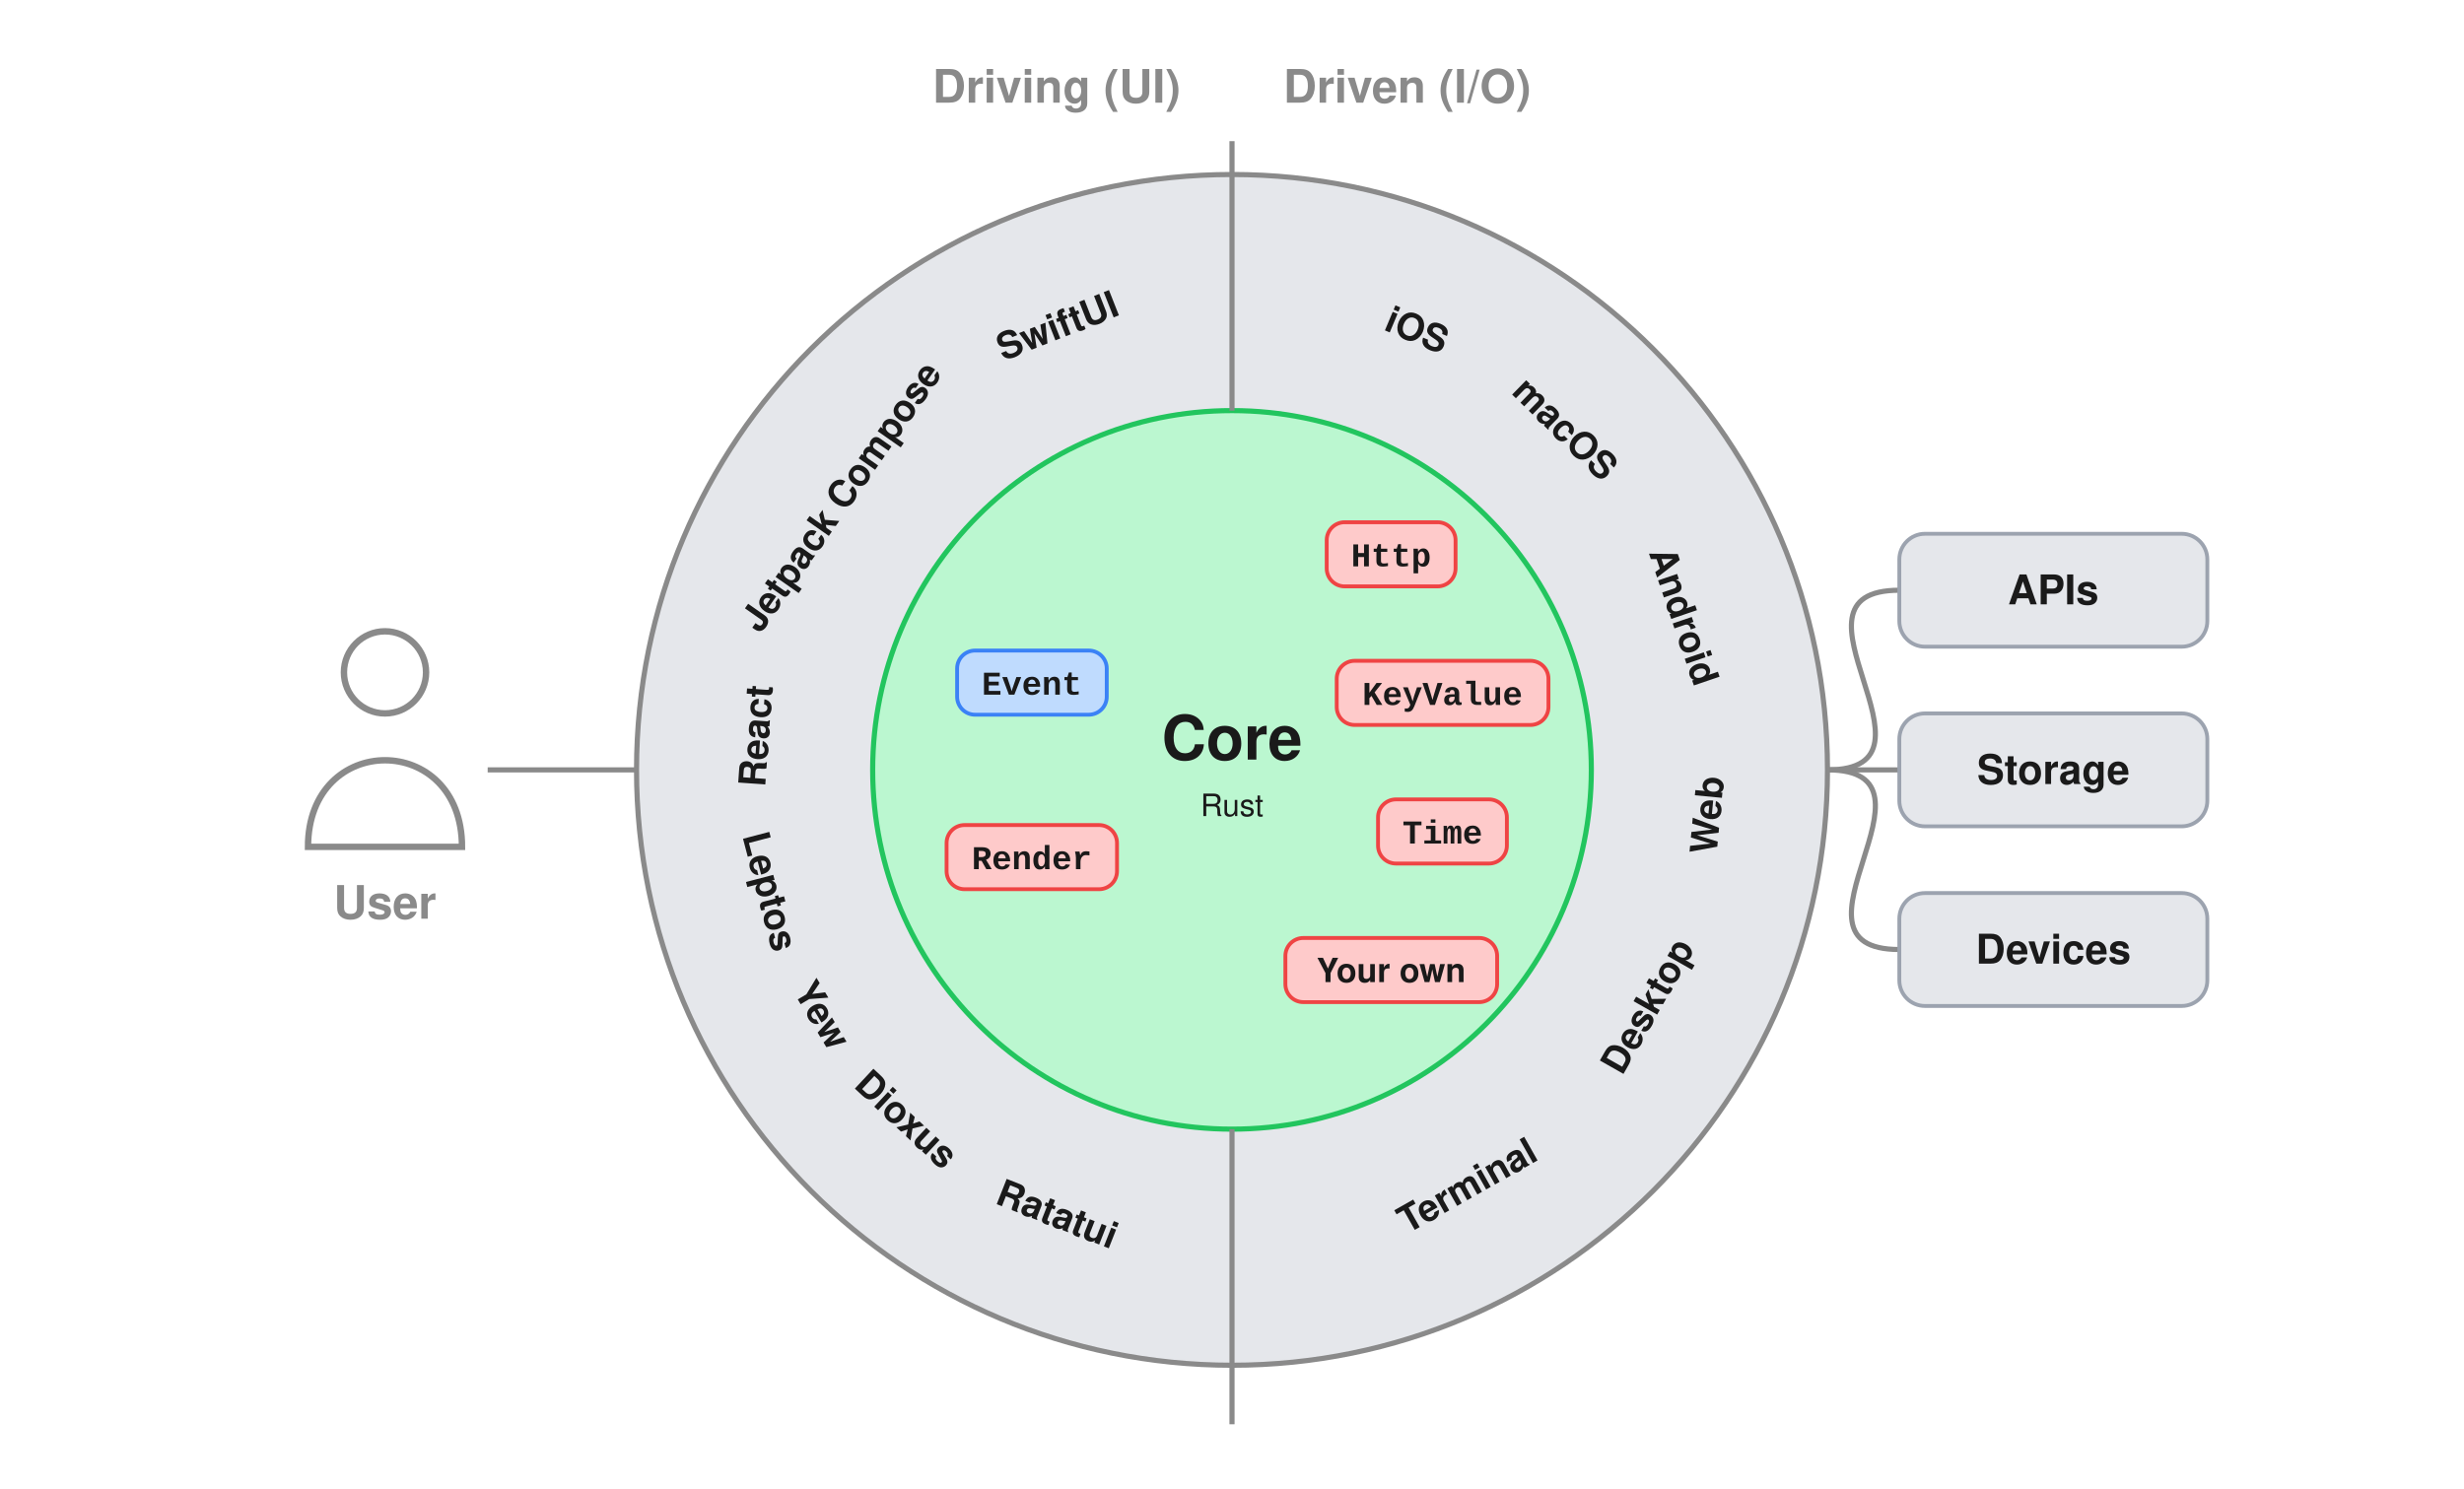
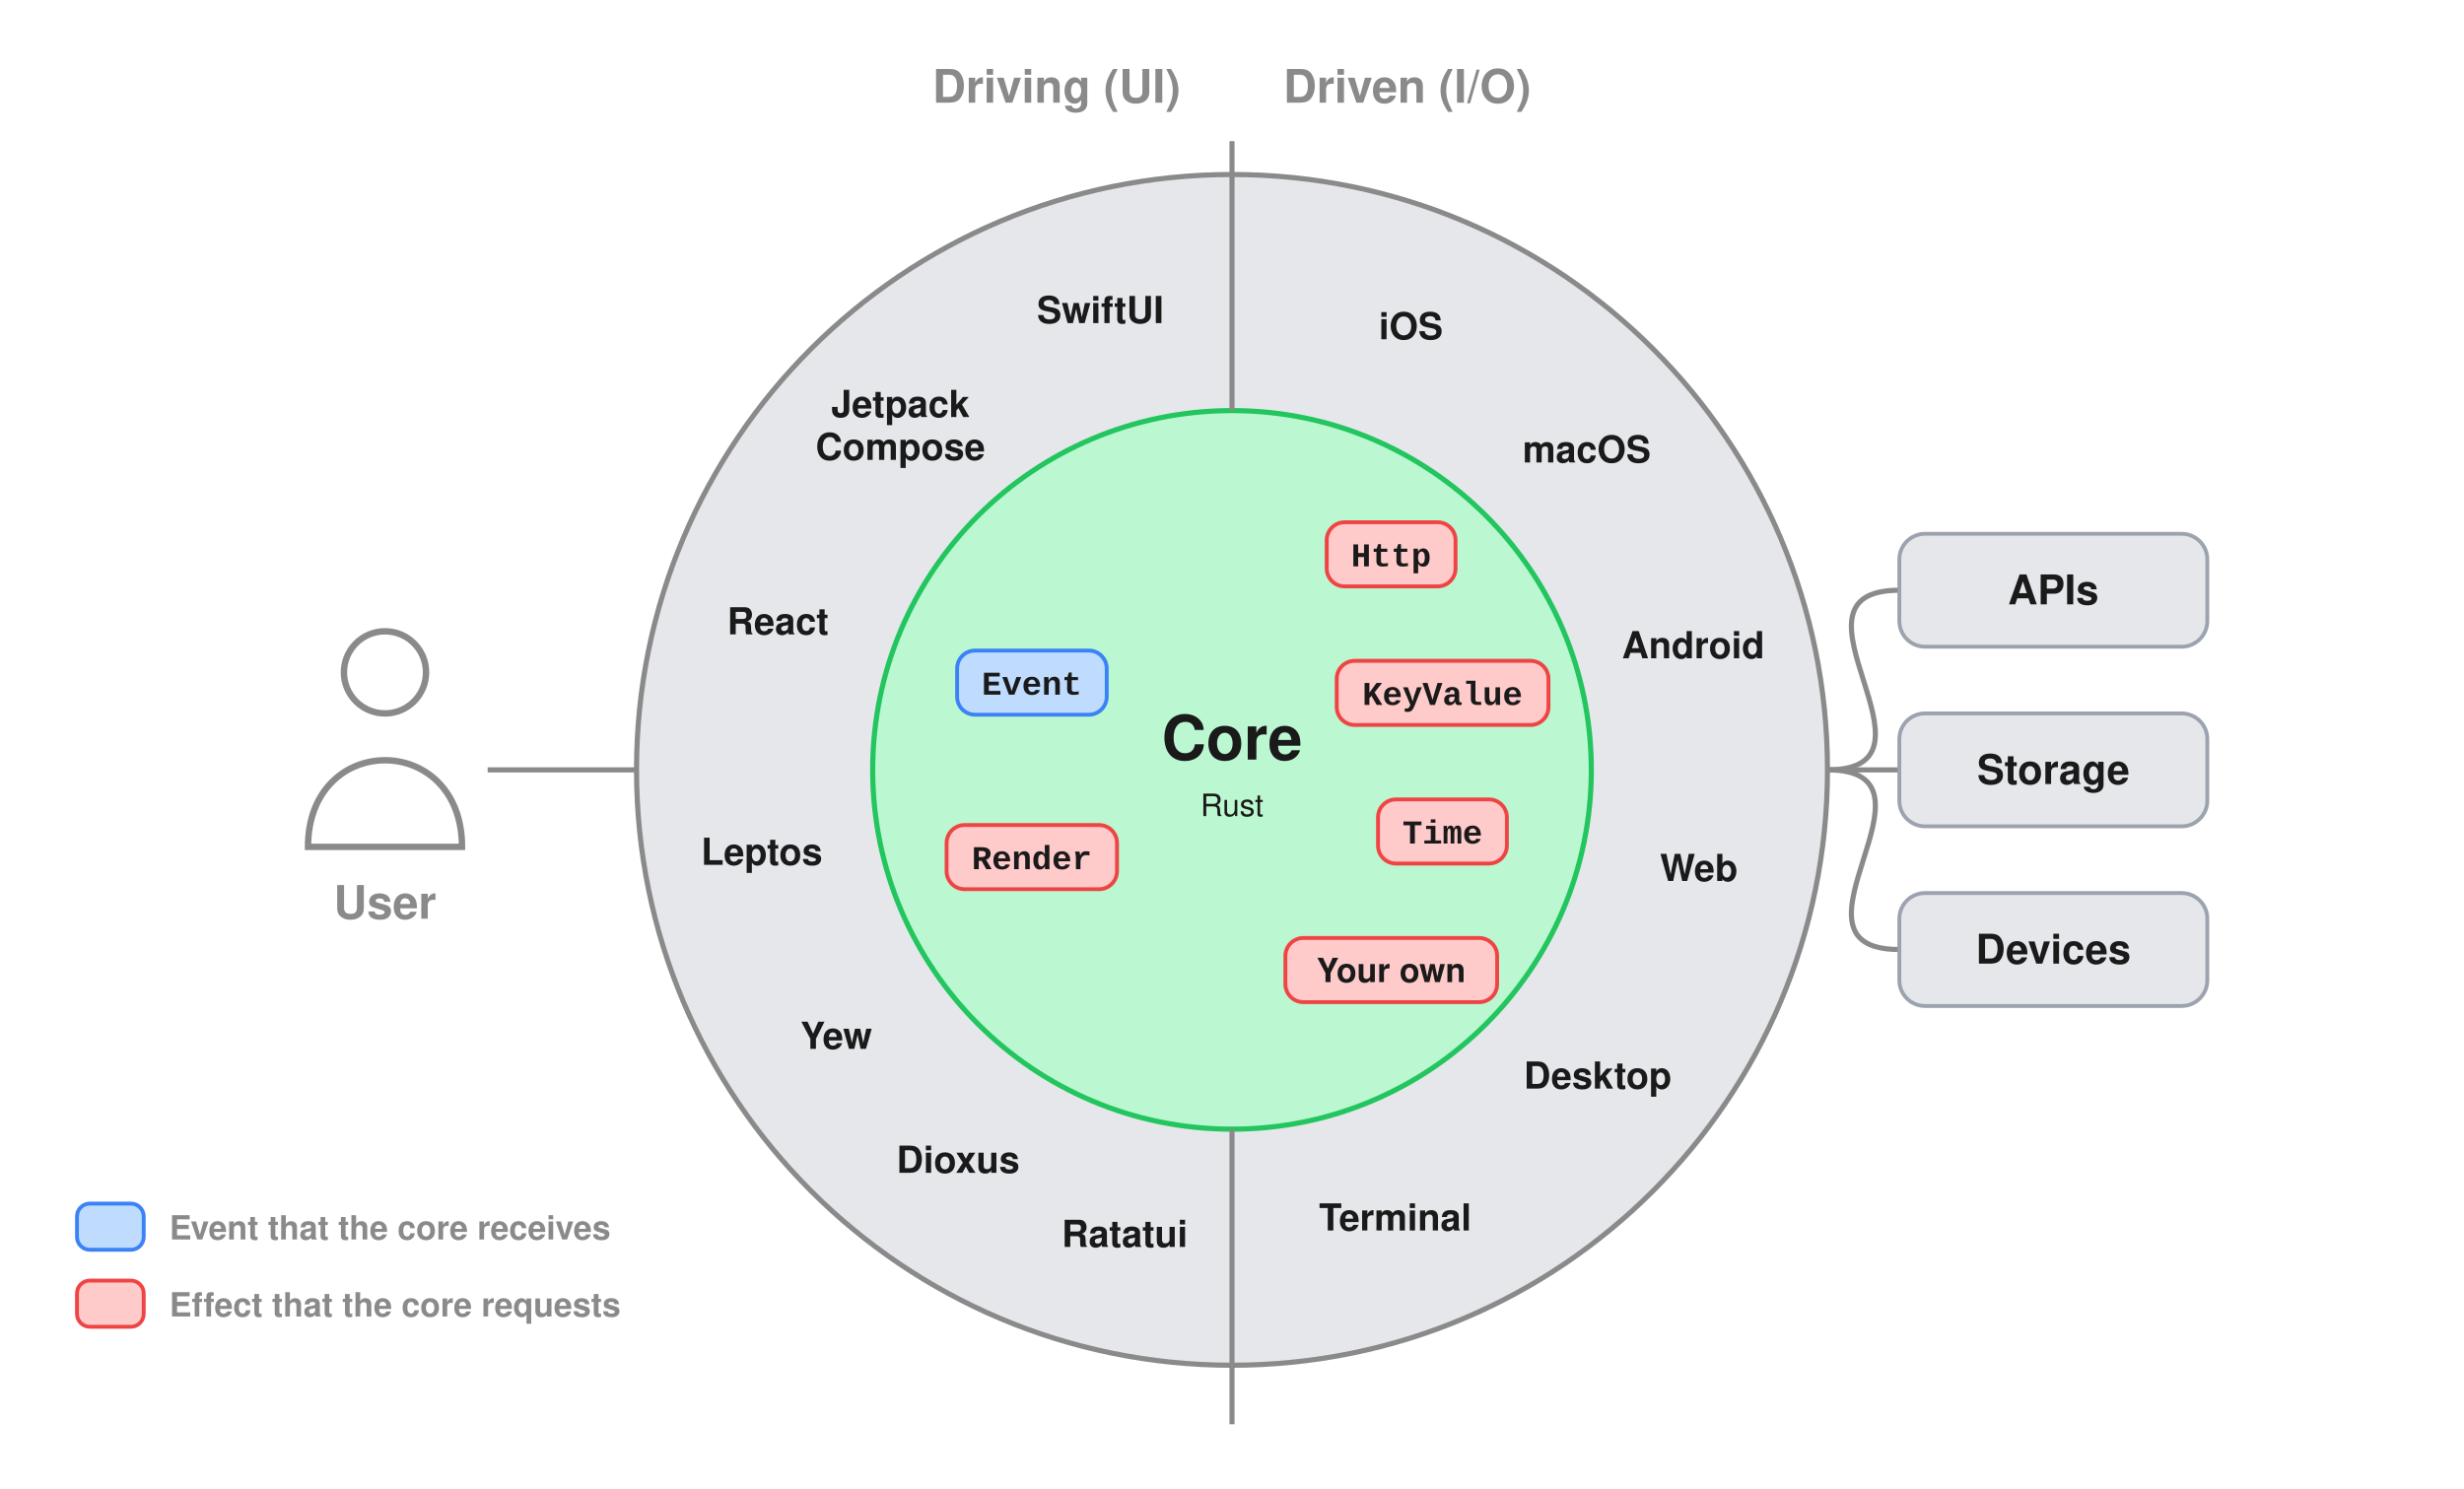
<svg xmlns="http://www.w3.org/2000/svg" viewBox="0 0 960 580" width="960" height="580" role="img" aria-labelledby="title desc">
  <style>
text { font-family: system-ui, -apple-system, "Segoe UI", Helvetica, Arial, sans-serif; fill: #1a1a1a; }
.m { font-family: ui-monospace, SFMono-Regular, Menlo, Consolas, "Liberation Mono", monospace; }
.h { font-size: 18px; font-weight: 700; fill: #8a8a8a; }
.b { font-size: 16px; font-weight: 600; }
.s { font-size: 12px; }
.l { font-size: 12.5px; }
.ln { stroke: #8a8a8a; stroke-width: 2; fill: none; }
.dash { stroke-dasharray: 6 5; }
.pill { fill: #f2f2f2; stroke: #c4c4c4; stroke-width: 1; }
@media (prefers-color-scheme: dark) {
  .h { fill: #a8a8a8; }
}
</style>
  <defs>
    <marker id="a" viewBox="0 0 10 10" refX="9" refY="5" markerWidth="8" markerHeight="8" orient="auto-start-reverse">
      <path d="M0,0 L10,5 L0,10 z" fill="#8a8a8a" />
    </marker>
  </defs>
  <text x="460" y="40" text-anchor="end" class="h">Driving (UI)</text>
  <text x="500" y="40" text-anchor="start" class="h">Driven (I/O)</text>
  <line x1="190" y1="300" x2="248" y2="300" class="ln" />
  <circle cx="150" cy="262" r="16" fill="none" stroke="#8a8a8a" stroke-width="2.5" />
  <path d="M120,330 C120,285 180,285 180,330 Z" fill="none" stroke="#8a8a8a" stroke-width="2.5" />
  <text x="150" y="358" text-anchor="middle" class="h">User</text>
  <path d="M712,300 C762,300 690,230 740,230" class="ln" />
  <rect x="740" y="208" width="120" height="44" rx="10" fill="#e5e7eb" stroke="#9ca3af" stroke-width="1.5" />
  <text x="800.0" y="235.5" text-anchor="middle" class="b">APIs</text>
  <path d="M712,300 C762,300 690,300 740,300" class="ln" />
  <rect x="740" y="278" width="120" height="44" rx="10" fill="#e5e7eb" stroke="#9ca3af" stroke-width="1.5" />
  <text x="800.0" y="305.5" text-anchor="middle" class="b">Storage</text>
  <path d="M712,300 C762,300 690,370 740,370" class="ln" />
  <rect x="740" y="348" width="120" height="44" rx="10" fill="#e5e7eb" stroke="#9ca3af" stroke-width="1.5" />
  <text x="800.0" y="375.5" text-anchor="middle" class="b">Devices</text>
  <circle cx="480" cy="300" r="232" fill="#e5e7eb" stroke="#8a8a8a" stroke-width="2" />
  <circle cx="480" cy="300" r="140" fill="#bbf7d0" stroke="#22c55e" stroke-width="2" />
  <line x1="480" y1="55" x2="480" y2="160" class="ln" />
  <line x1="480" y1="440" x2="480" y2="555" class="ln" />
-   <text x="0" y="0" transform="translate(410.1 477.8) rotate(21.5)" text-anchor="middle" style="font-size:14.5px;font-weight:600">Ratatui</text>
-   <text x="0" y="0" transform="translate(349.8 439.8) rotate(43.0)" text-anchor="middle" style="font-size:14.5px;font-weight:600">Dioxus</text>
-   <text x="0" y="0" transform="translate(316.0 398.1) rotate(59.1)" text-anchor="middle" style="font-size:14.5px;font-weight:600">Yew</text>
-   <text x="0" y="0" transform="translate(295.2 348.6) rotate(75.3)" text-anchor="middle" style="font-size:14.5px;font-weight:600">Leptos</text>
-   <text x="0" y="0" transform="translate(299.5 287.1) rotate(274.1)" text-anchor="middle" style="font-size:14.5px;font-weight:600">React</text>
-   <text x="0" y="0" transform="translate(331.7 196.3) rotate(305.0)" text-anchor="middle" style="font-size:14.5px;font-weight:600">Jetpack Compose</text>
-   <text x="0" y="0" transform="translate(413.8 131.6) rotate(338.5)" text-anchor="middle" style="font-size:14.5px;font-weight:600">SwiftUI</text>
-   <text x="0" y="0" transform="translate(550.2 133.2) rotate(22.8)" text-anchor="middle" style="font-size:14.5px;font-weight:600">iOS</text>
-   <text x="0" y="0" transform="translate(606.4 170.6) rotate(44.3)" text-anchor="middle" style="font-size:14.5px;font-weight:600">macOS</text>
-   <text x="0" y="0" transform="translate(651.3 241.7) rotate(71.2)" text-anchor="middle" style="font-size:14.5px;font-weight:600">Android</text>
-   <text x="0" y="0" transform="translate(670.2 318.0) rotate(-84.6)" text-anchor="middle" style="font-size:14.5px;font-weight:600">Web</text>
-   <text x="0" y="0" transform="translate(646.2 394.4) rotate(-60.4)" text-anchor="middle" style="font-size:14.5px;font-weight:600">Desktop</text>
-   <text x="0" y="0" transform="translate(574.1 466.3) rotate(-29.5)" text-anchor="middle" style="font-size:14.5px;font-weight:600">Terminal</text>
+   <text x="428.7" y="125.9" text-anchor="middle" style="font-size:14.5px;font-weight:600">SwiftUI</text>
+   <text x="350.8" y="162.5" text-anchor="middle" style="font-size:14.5px;font-weight:600">Jetpack</text>
+   <text x="350.8" y="179.2" text-anchor="middle" style="font-size:14.5px;font-weight:600">Compose</text>
+   <text x="303.1" y="247.2" text-anchor="middle" style="font-size:14.5px;font-weight:600">React</text>
+   <text x="296.8" y="337.0" text-anchor="middle" style="font-size:14.5px;font-weight:600">Leptos</text>
+   <text x="325.8" y="408.7" text-anchor="middle" style="font-size:14.5px;font-weight:600">Yew</text>
+   <text x="373.3" y="457.0" text-anchor="middle" style="font-size:14.5px;font-weight:600">Dioxus</text>
+   <text x="438.2" y="485.9" text-anchor="middle" style="font-size:14.5px;font-weight:600">Ratatui</text>
+   <text x="549.7" y="132.2" text-anchor="middle" style="font-size:14.5px;font-weight:600">iOS</text>
+   <text x="618.2" y="180.2" text-anchor="middle" style="font-size:14.5px;font-weight:600">macOS</text>
+   <text x="659.7" y="256.5" text-anchor="middle" style="font-size:14.5px;font-weight:600">Android</text>
+   <text x="661.9" y="343.3" text-anchor="middle" style="font-size:14.5px;font-weight:600">Web</text>
+   <text x="622.5" y="424.2" text-anchor="middle" style="font-size:14.5px;font-weight:600">Desktop</text>
+   <text x="543.6" y="479.5" text-anchor="middle" style="font-size:14.5px;font-weight:600">Terminal</text>
  <text x="480" y="296" text-anchor="middle" style="font-size:24px;font-weight:700">Core</text>
  <text x="480" y="318" text-anchor="middle" class="s">Rust</text>
  <rect x="372.9" y="253.5" width="58.3" height="25.0" rx="7" fill="#bfdbfe" stroke="#3b82f6" stroke-width="1.5" />
  <text x="402" y="270.7" text-anchor="middle" class="m" style="font-size:13px;font-weight:600">Event</text>
  <rect x="368.8" y="321.5" width="66.4" height="25.0" rx="7" fill="#fecaca" stroke="#ef4444" stroke-width="1.5" />
  <text x="402" y="338.7" text-anchor="middle" class="m" style="font-size:13px;font-weight:600">Render</text>
  <rect x="516.9" y="203.5" width="50.2" height="25.0" rx="7" fill="#fecaca" stroke="#ef4444" stroke-width="1.5" />
  <text x="542" y="220.7" text-anchor="middle" class="m" style="font-size:13px;font-weight:600">Http</text>
  <rect x="520.8" y="257.5" width="82.5" height="25.0" rx="7" fill="#fecaca" stroke="#ef4444" stroke-width="1.5" />
  <text x="562" y="274.7" text-anchor="middle" class="m" style="font-size:13px;font-weight:600">KeyValue</text>
  <rect x="536.9" y="311.5" width="50.2" height="25.0" rx="7" fill="#fecaca" stroke="#ef4444" stroke-width="1.5" />
  <text x="562" y="328.7" text-anchor="middle" class="m" style="font-size:13px;font-weight:600">Time</text>
  <rect x="500.8" y="365.5" width="82.5" height="25.0" rx="7" fill="#fecaca" stroke="#ef4444" stroke-width="1.5" />
  <text x="542" y="382.7" text-anchor="middle" style="font-size:13px;font-weight:600">Your own</text>
+   <rect x="30" y="469" width="26" height="18" rx="5" fill="#bfdbfe" stroke="#3b82f6" stroke-width="1.5" />
+   <text x="66" y="483" class="s" style="fill:#8a8a8a;font-size:13px;font-weight:600">Event that the core receives</text>
+   <rect x="30" y="499" width="26" height="18" rx="5" fill="#fecaca" stroke="#ef4444" stroke-width="1.5" />
+   <text x="66" y="513" class="s" style="fill:#8a8a8a;font-size:13px;font-weight:600">Effect that the core requests</text>
</svg>
